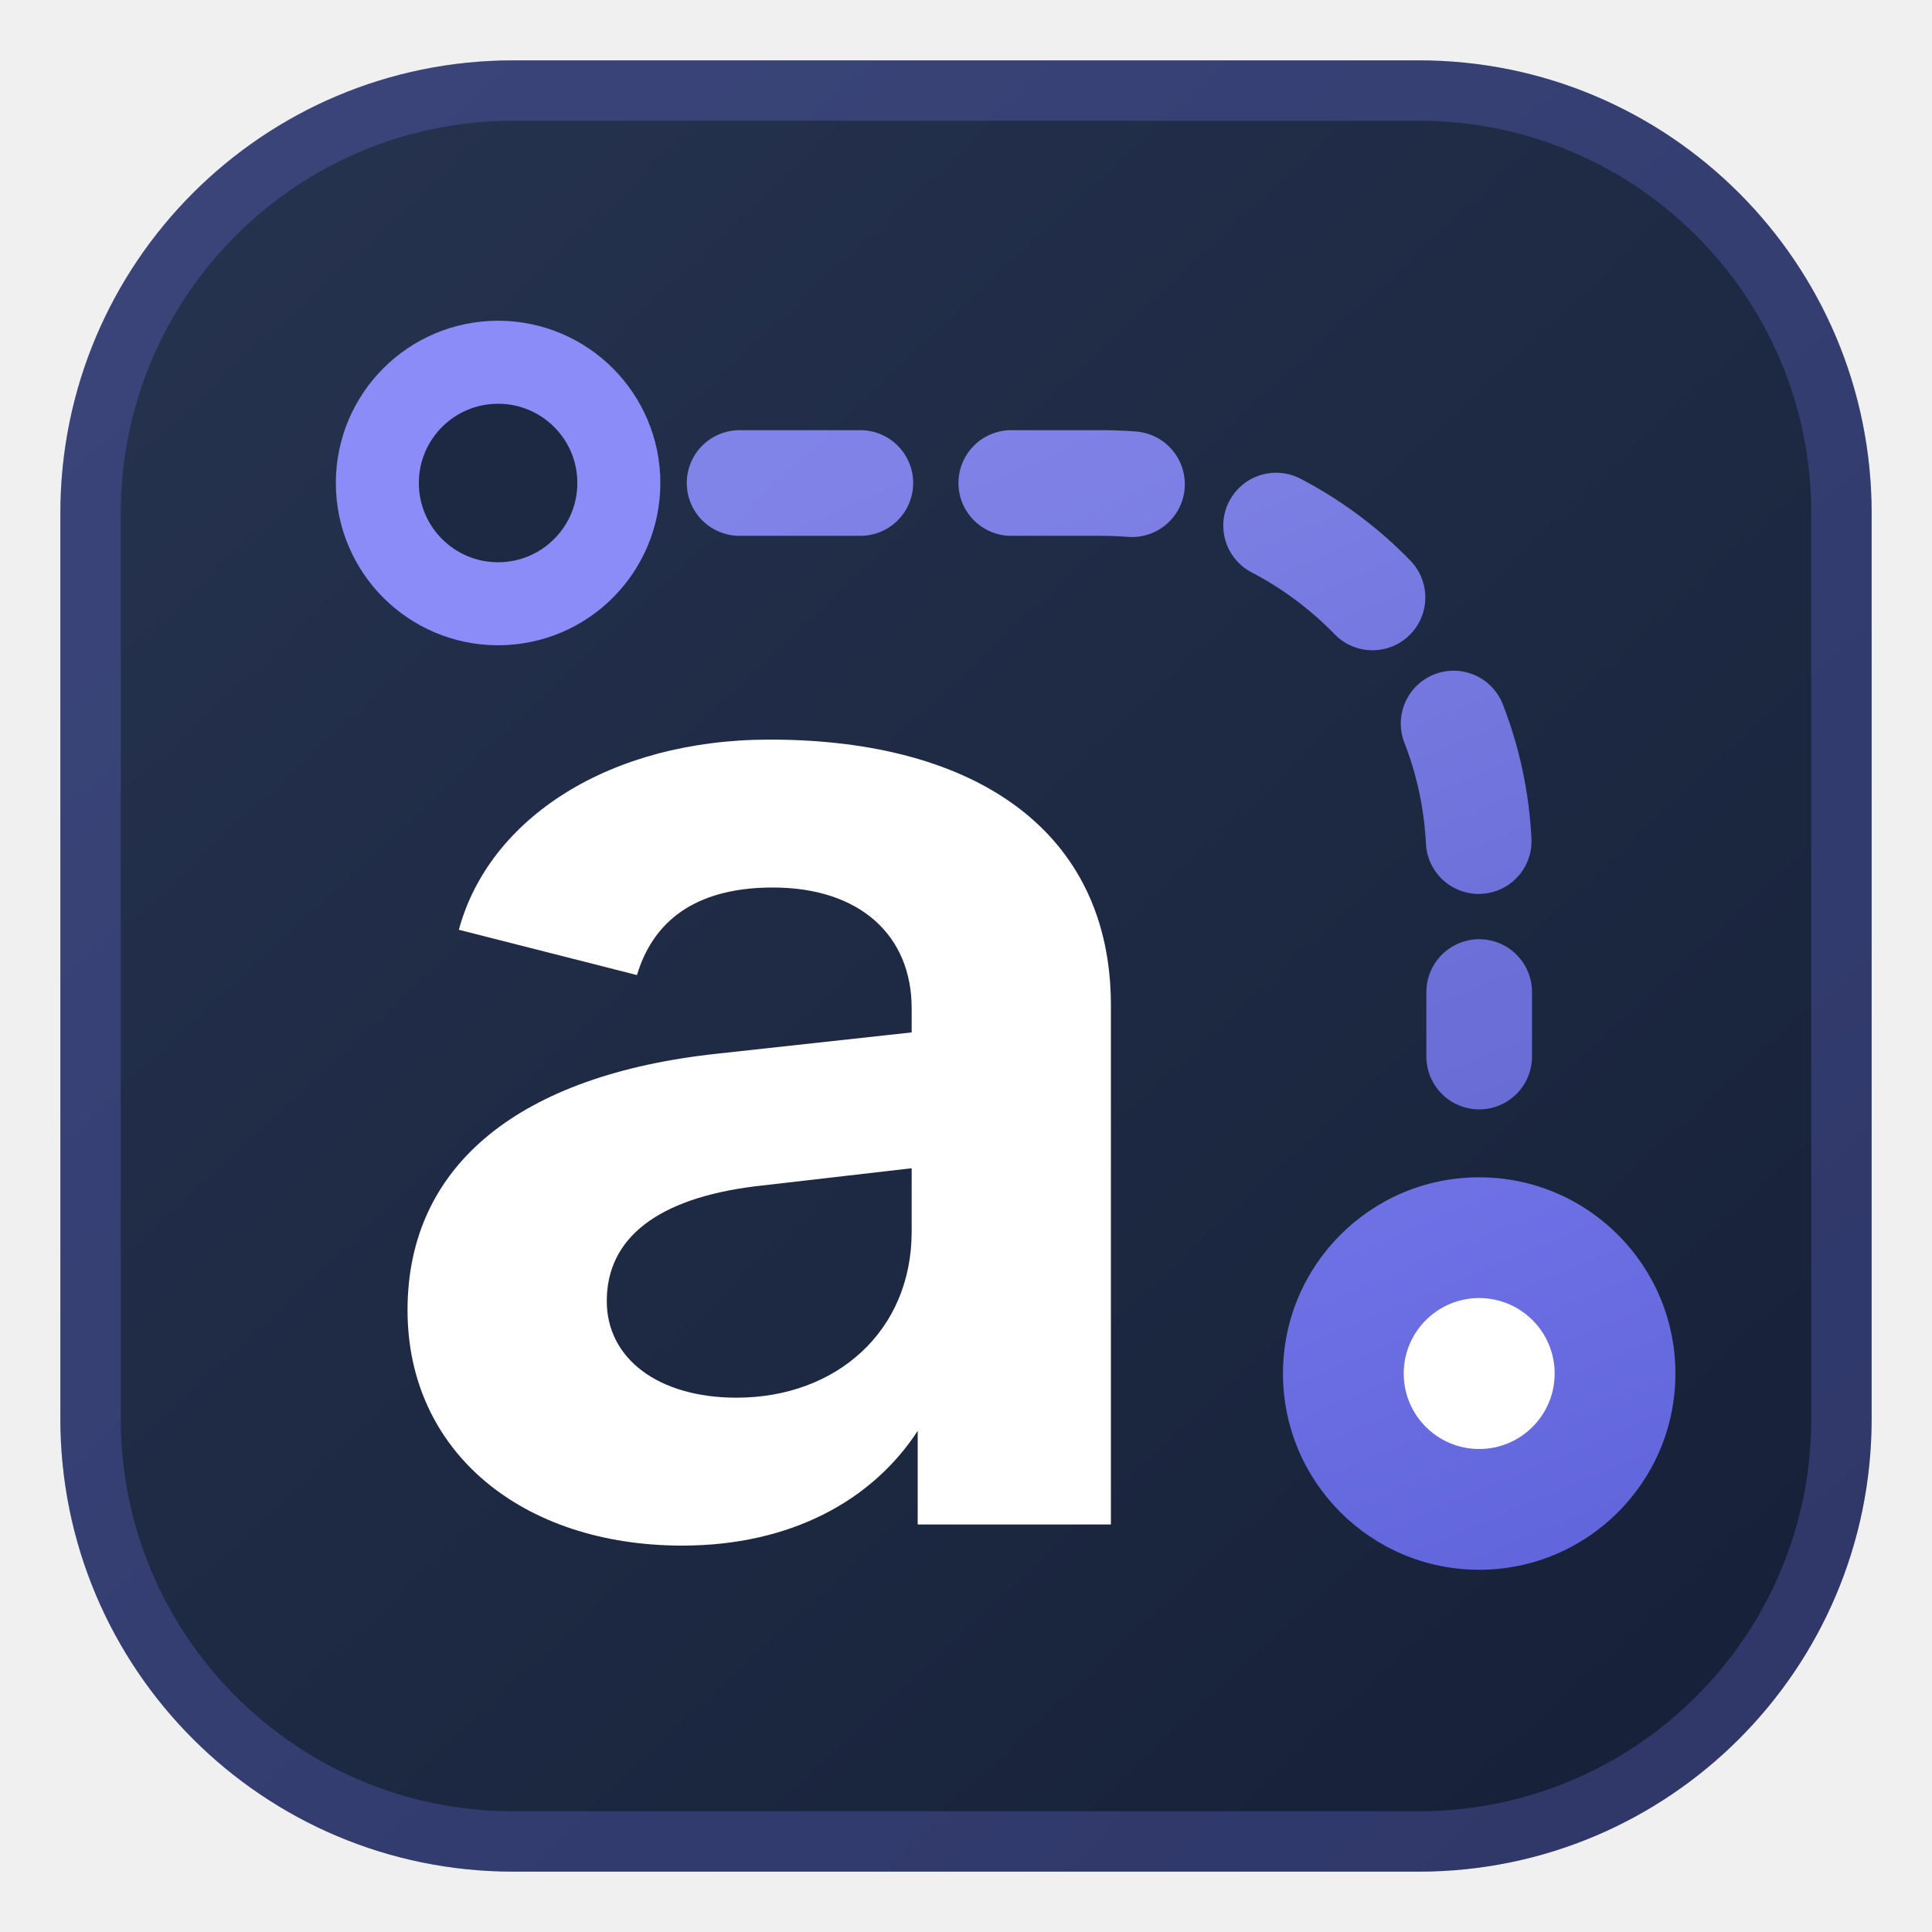
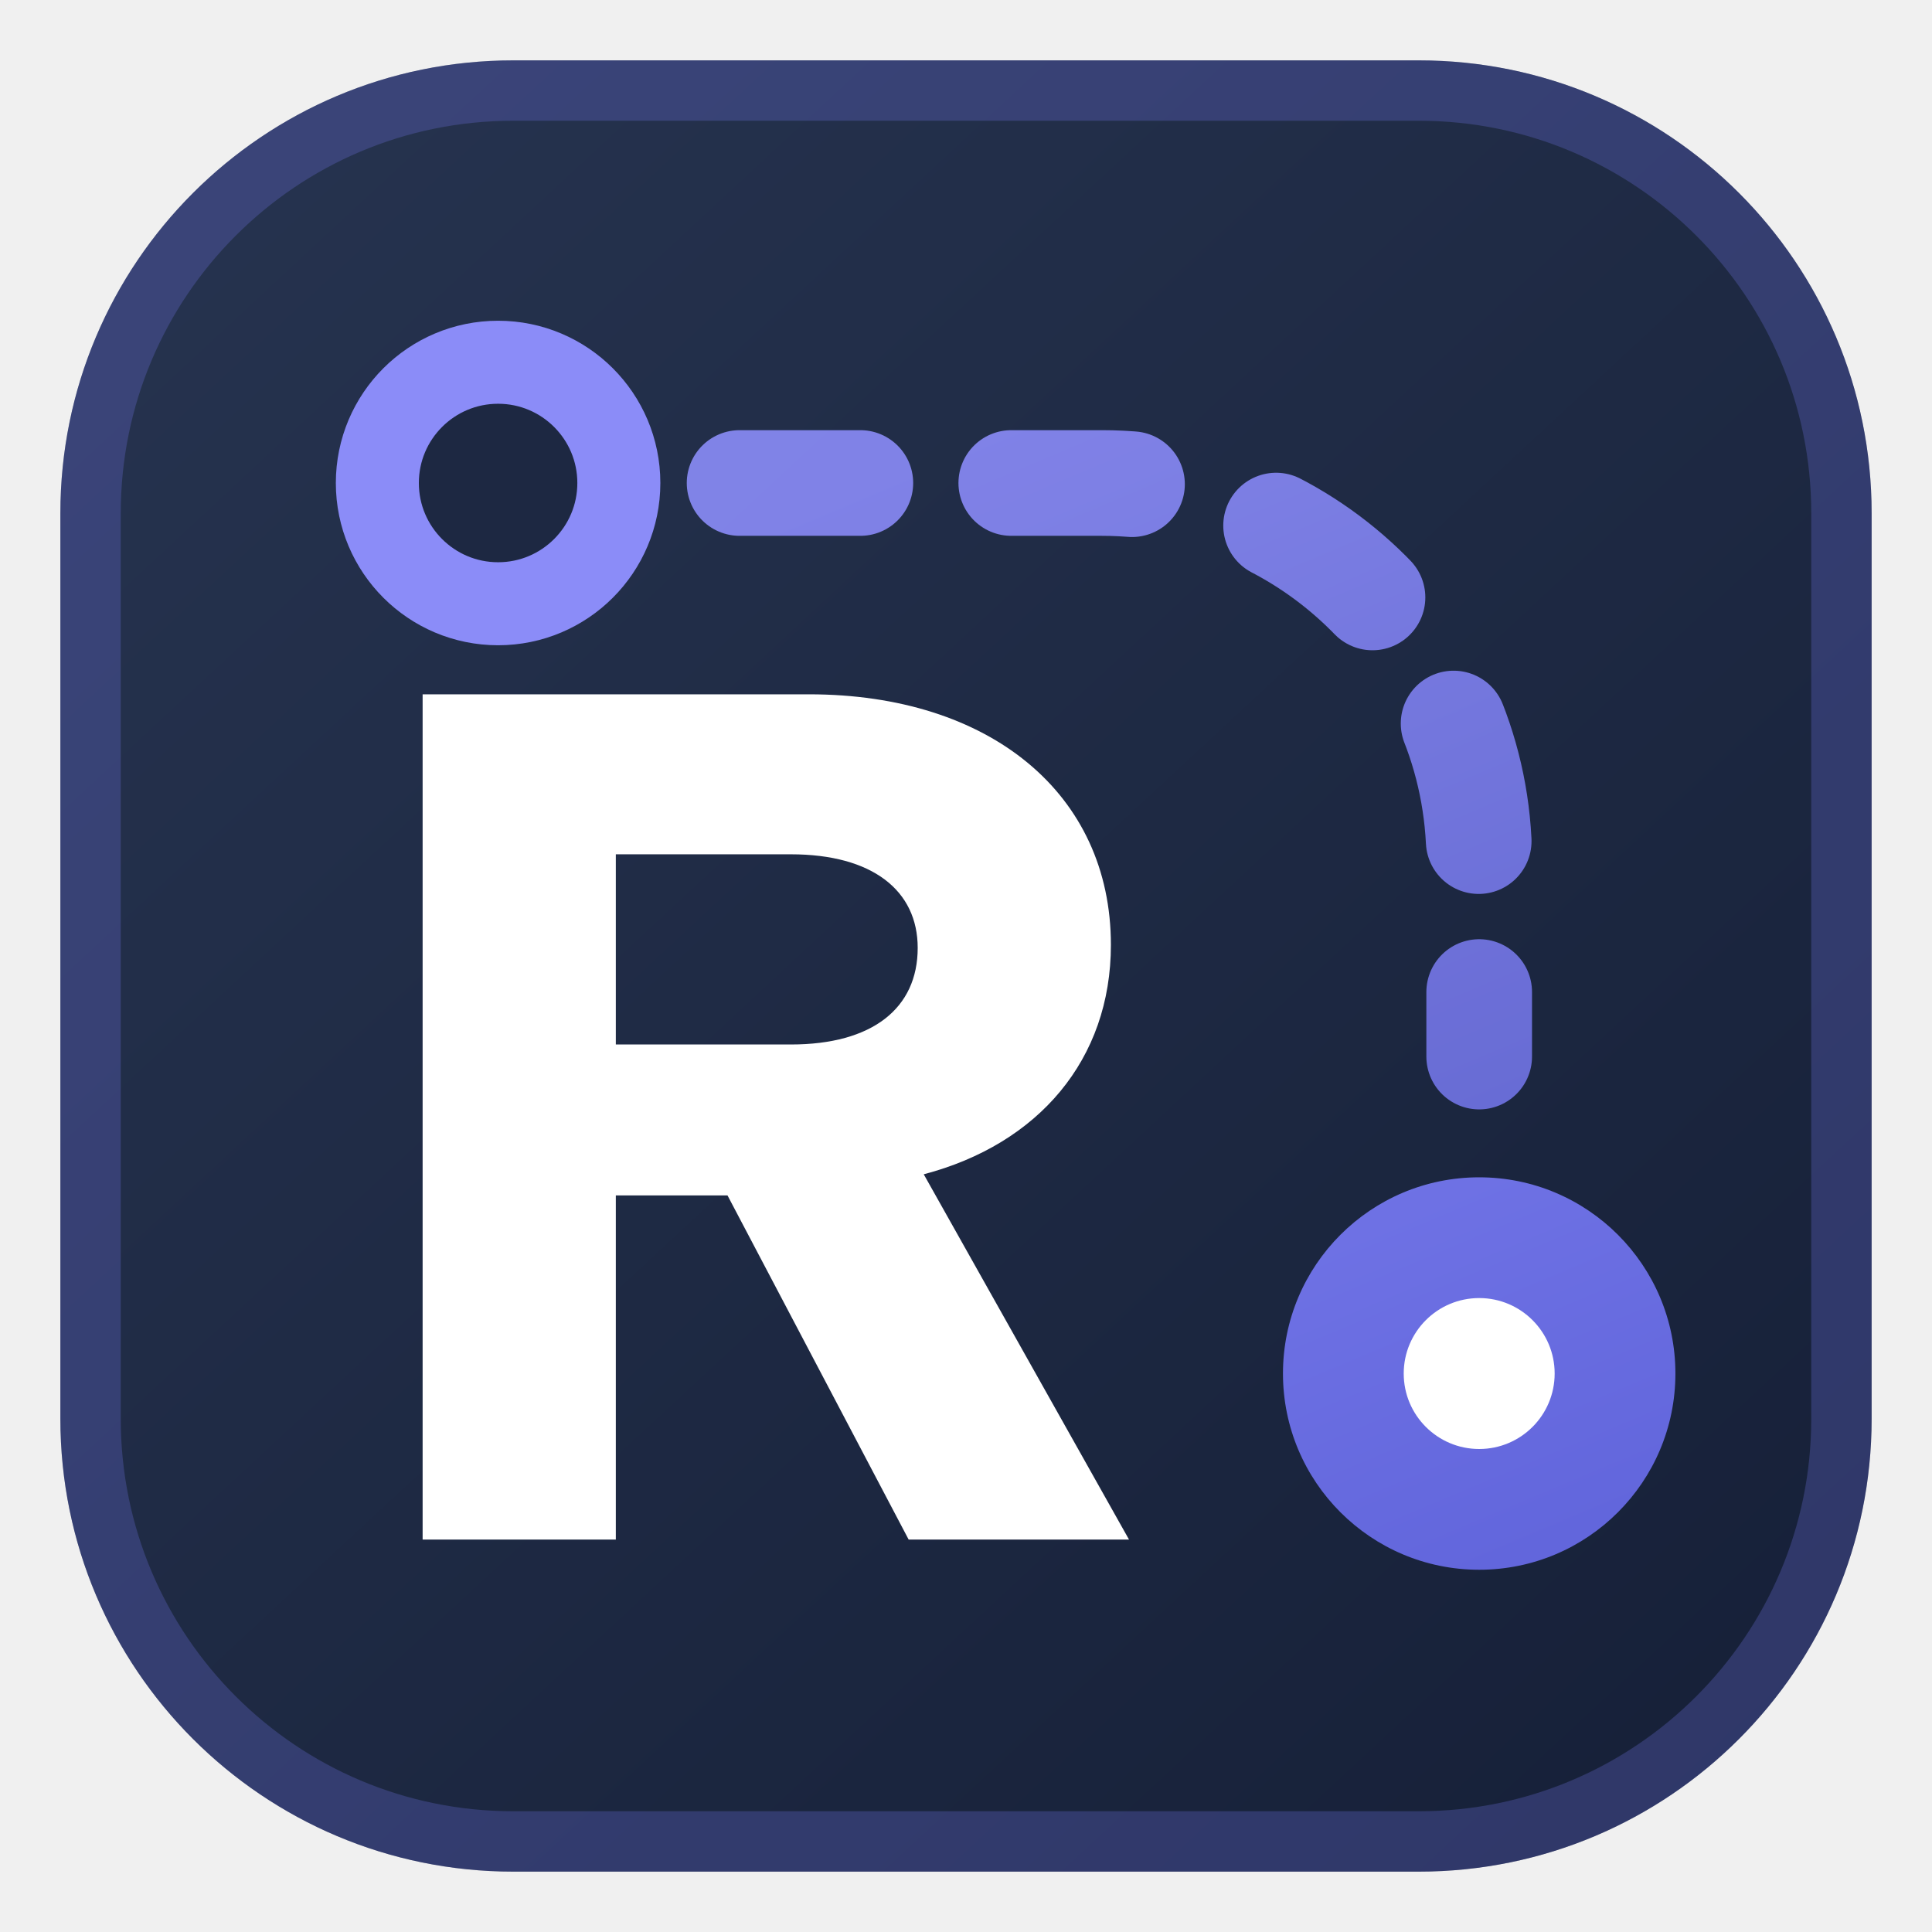
<svg xmlns="http://www.w3.org/2000/svg" viewBox="0 0 64 64" fill="none">
  <defs>
-     <linearGradient id="argon-bg" x1="6" y1="4" x2="58" y2="60" gradientUnits="userSpaceOnUse">
+     <linearGradient id="randgo-bg" x1="6" y1="4" x2="58" y2="60" gradientUnits="userSpaceOnUse">
      <stop offset="0%" stop-color="#26334F" />
      <stop offset="100%" stop-color="#162038" />
    </linearGradient>
-     <linearGradient id="argon-accent" x1="38" y1="12" x2="54" y2="50" gradientUnits="userSpaceOnUse">
+     <linearGradient id="randgo-accent" x1="38" y1="12" x2="54" y2="50" gradientUnits="userSpaceOnUse">
      <stop offset="0%" stop-color="#8B8CF8" />
      <stop offset="100%" stop-color="#6266DC" />
    </linearGradient>
  </defs>
-   <rect x="2" y="2" width="60" height="60" rx="15" fill="url(#argon-bg)" />
+   <rect x="2" y="2" width="60" height="60" rx="15" fill="url(#randgo-bg)" />
  <rect x="3" y="3" width="58" height="58" rx="14" stroke="#7075E4" stroke-opacity="0.28" stroke-width="2" />
-   <path d="M24.5 16H36.5C43.404 16 49 21.596 49 28.5V35" stroke="url(#argon-accent)" stroke-width="3.5" stroke-linecap="round" stroke-dasharray="4 5" opacity="0.9" />
+   <path d="M24.5 16H36.5C43.404 16 49 21.596 49 28.5V35" stroke="url(#randgo-accent)" stroke-width="3.5" stroke-linecap="round" stroke-dasharray="4 5" opacity="0.9" />
  <circle cx="16.5" cy="16" r="4" fill="#1D2842" stroke="#8B8CF8" stroke-width="2.75" />
-   <path d="M25.5 24.5C20.2 24.5 16.2 27.1 15.2 30.8L21.1 32.3C21.7 30.3 23.3 29.4 25.6 29.4C28.5 29.4 30.2 31.0 30.2 33.4V34.2L23.8 34.9C17.2 35.6 13.5 38.6 13.5 43.4C13.5 48.1 17.3 51.2 22.6 51.2C26.2 51.2 28.9 49.7 30.4 47.4V50.5H36.8V33.3C36.8 27.6 32.4 24.5 25.5 24.5ZM24.4 46.3C21.8 46.3 20.1 45.0 20.1 43.1C20.1 41.0 21.8 39.7 25.0 39.3L30.2 38.7V40.8C30.2 44.1 27.7 46.3 24.4 46.3Z" fill="#FFFFFF" />
-   <circle cx="49" cy="45.5" r="6.5" fill="url(#argon-accent)" />
+   <path fill-rule="evenodd" clip-rule="evenodd" d="M14 23H26.8C32.8 23 36.8 26.3 36.8 31.3C36.8 35.1 34.4 37.9 30.6 38.9L37.4 51H30.1L24.1 39.6H20.4V51H14V23ZM20.4 28.3V34.6H26.2C28.9 34.6 30.4 33.4 30.4 31.4C30.4 29.5 28.9 28.3 26.2 28.3H20.4Z" fill="#FFFFFF" />
+   <circle cx="49" cy="45.5" r="6.5" fill="url(#randgo-accent)" />
  <circle cx="49" cy="45.5" r="2.5" fill="#FFFFFF" />
</svg>
